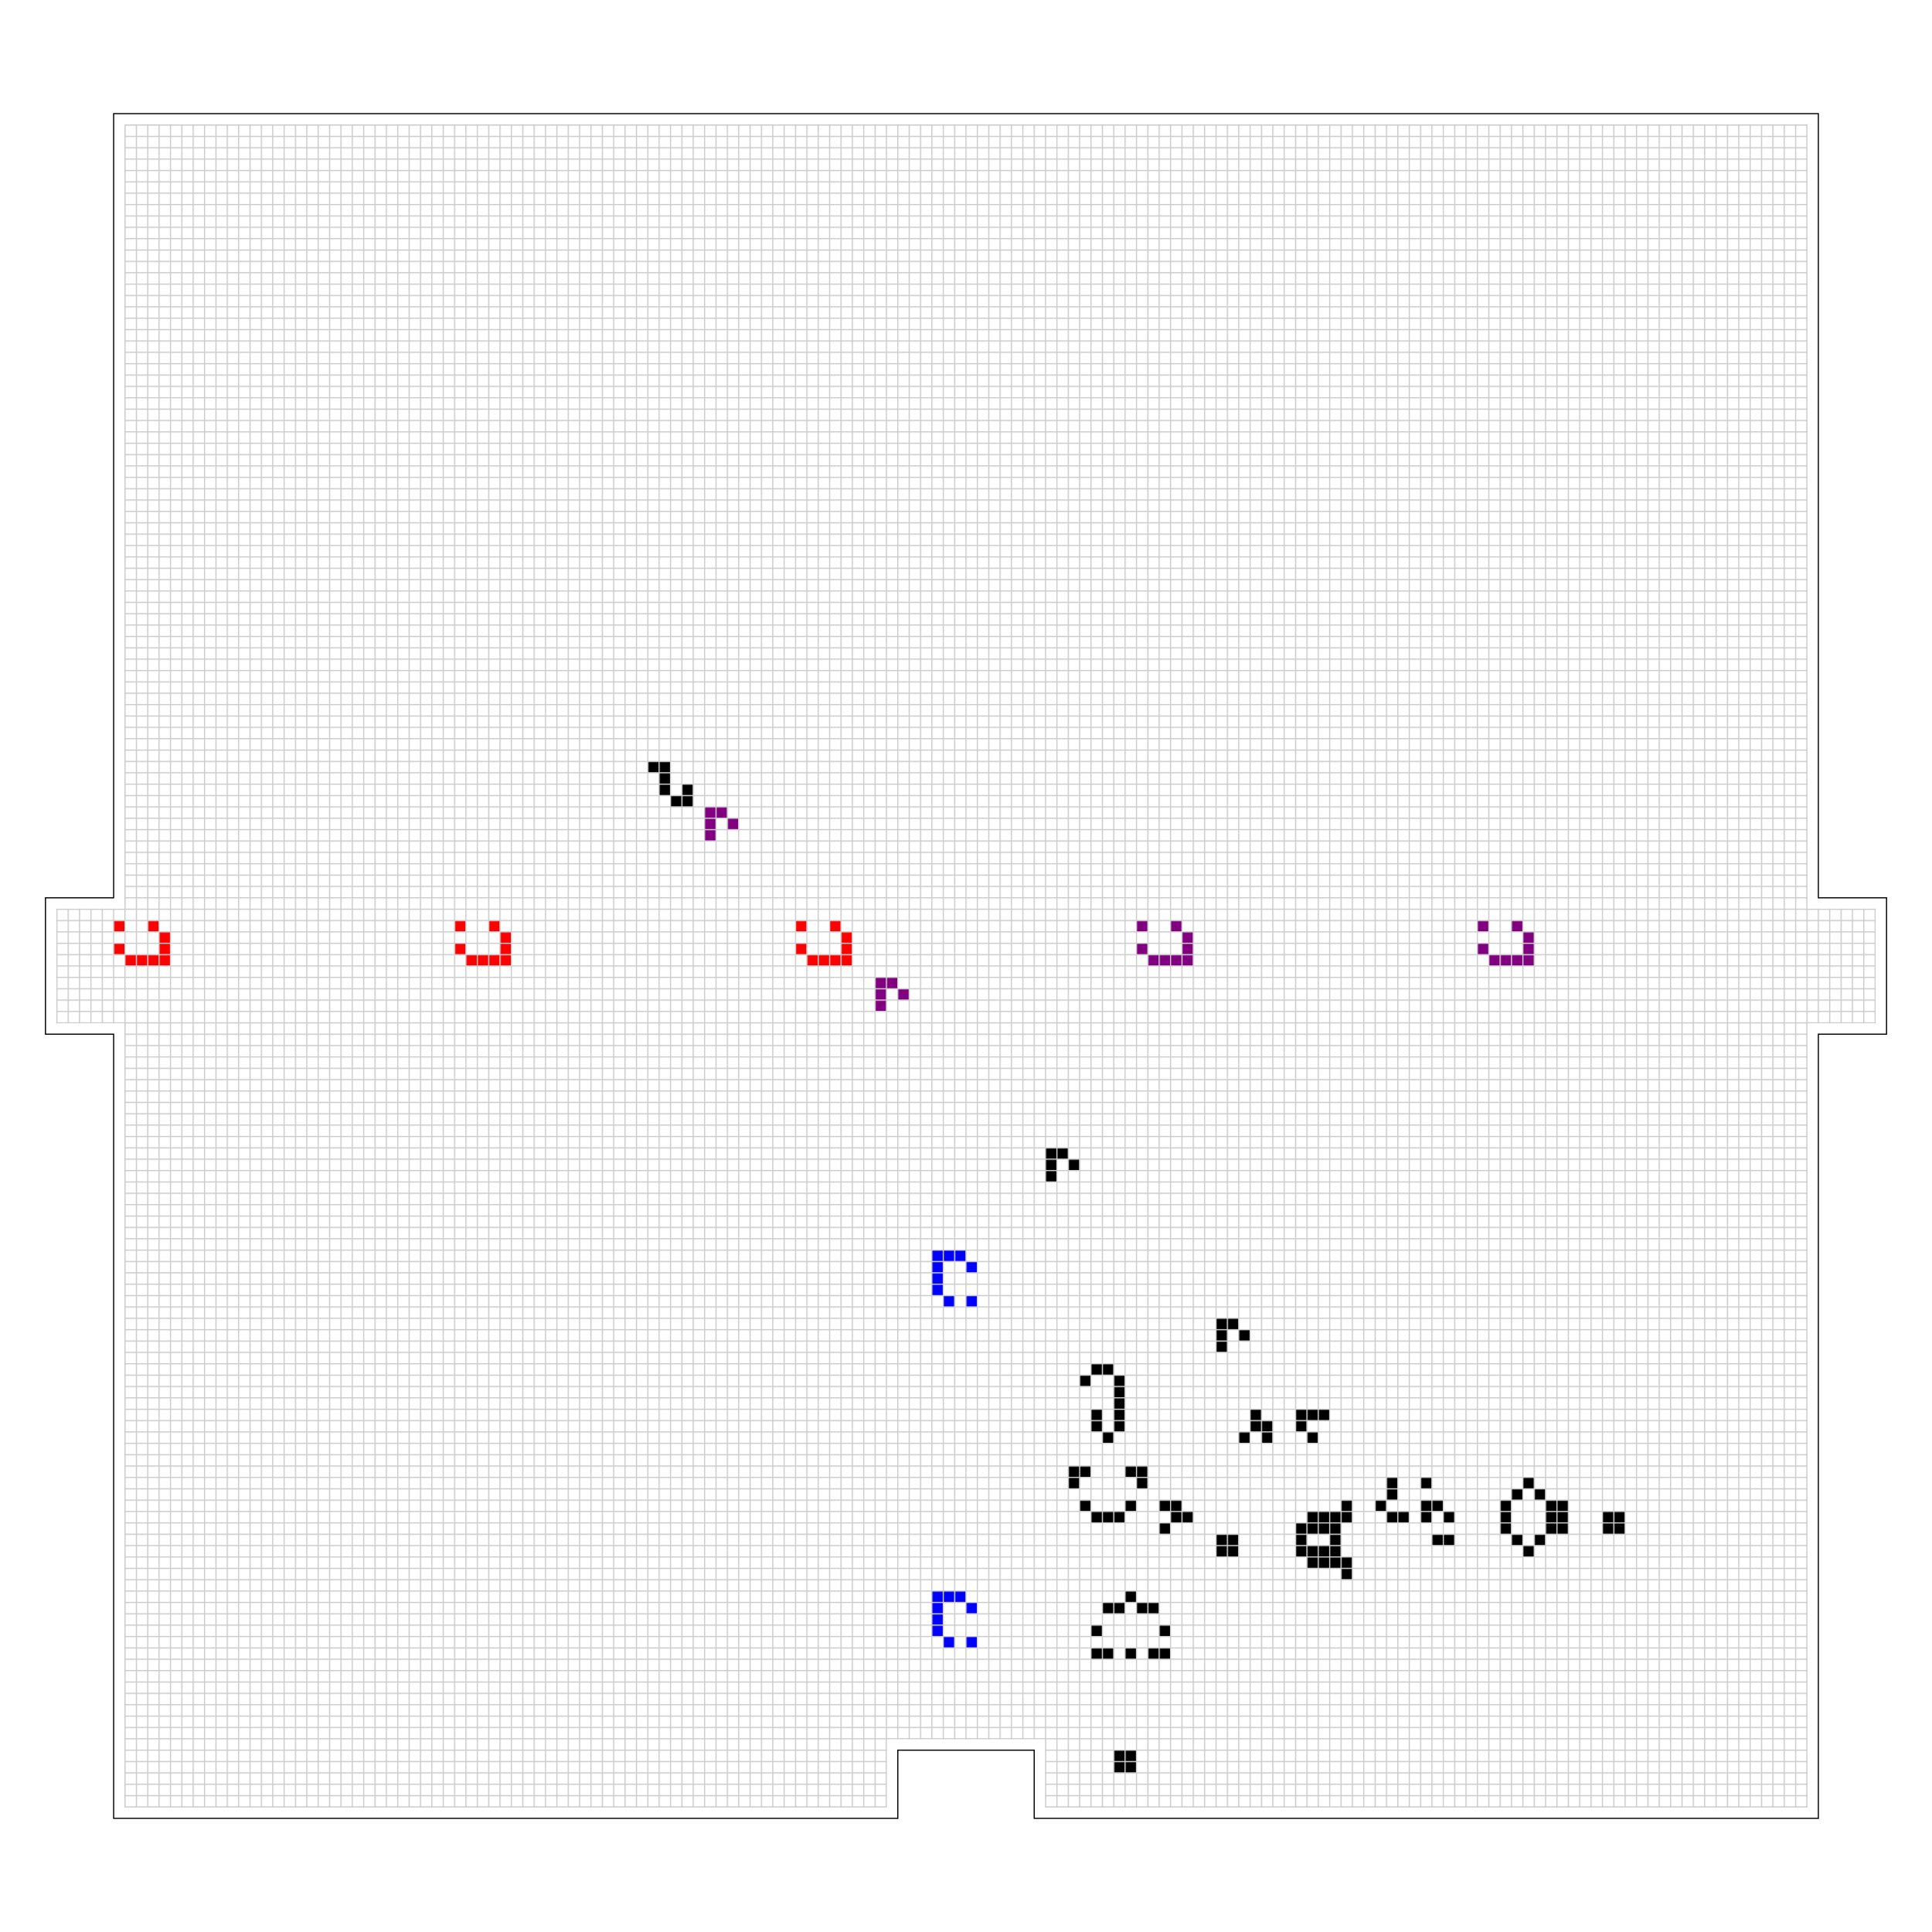
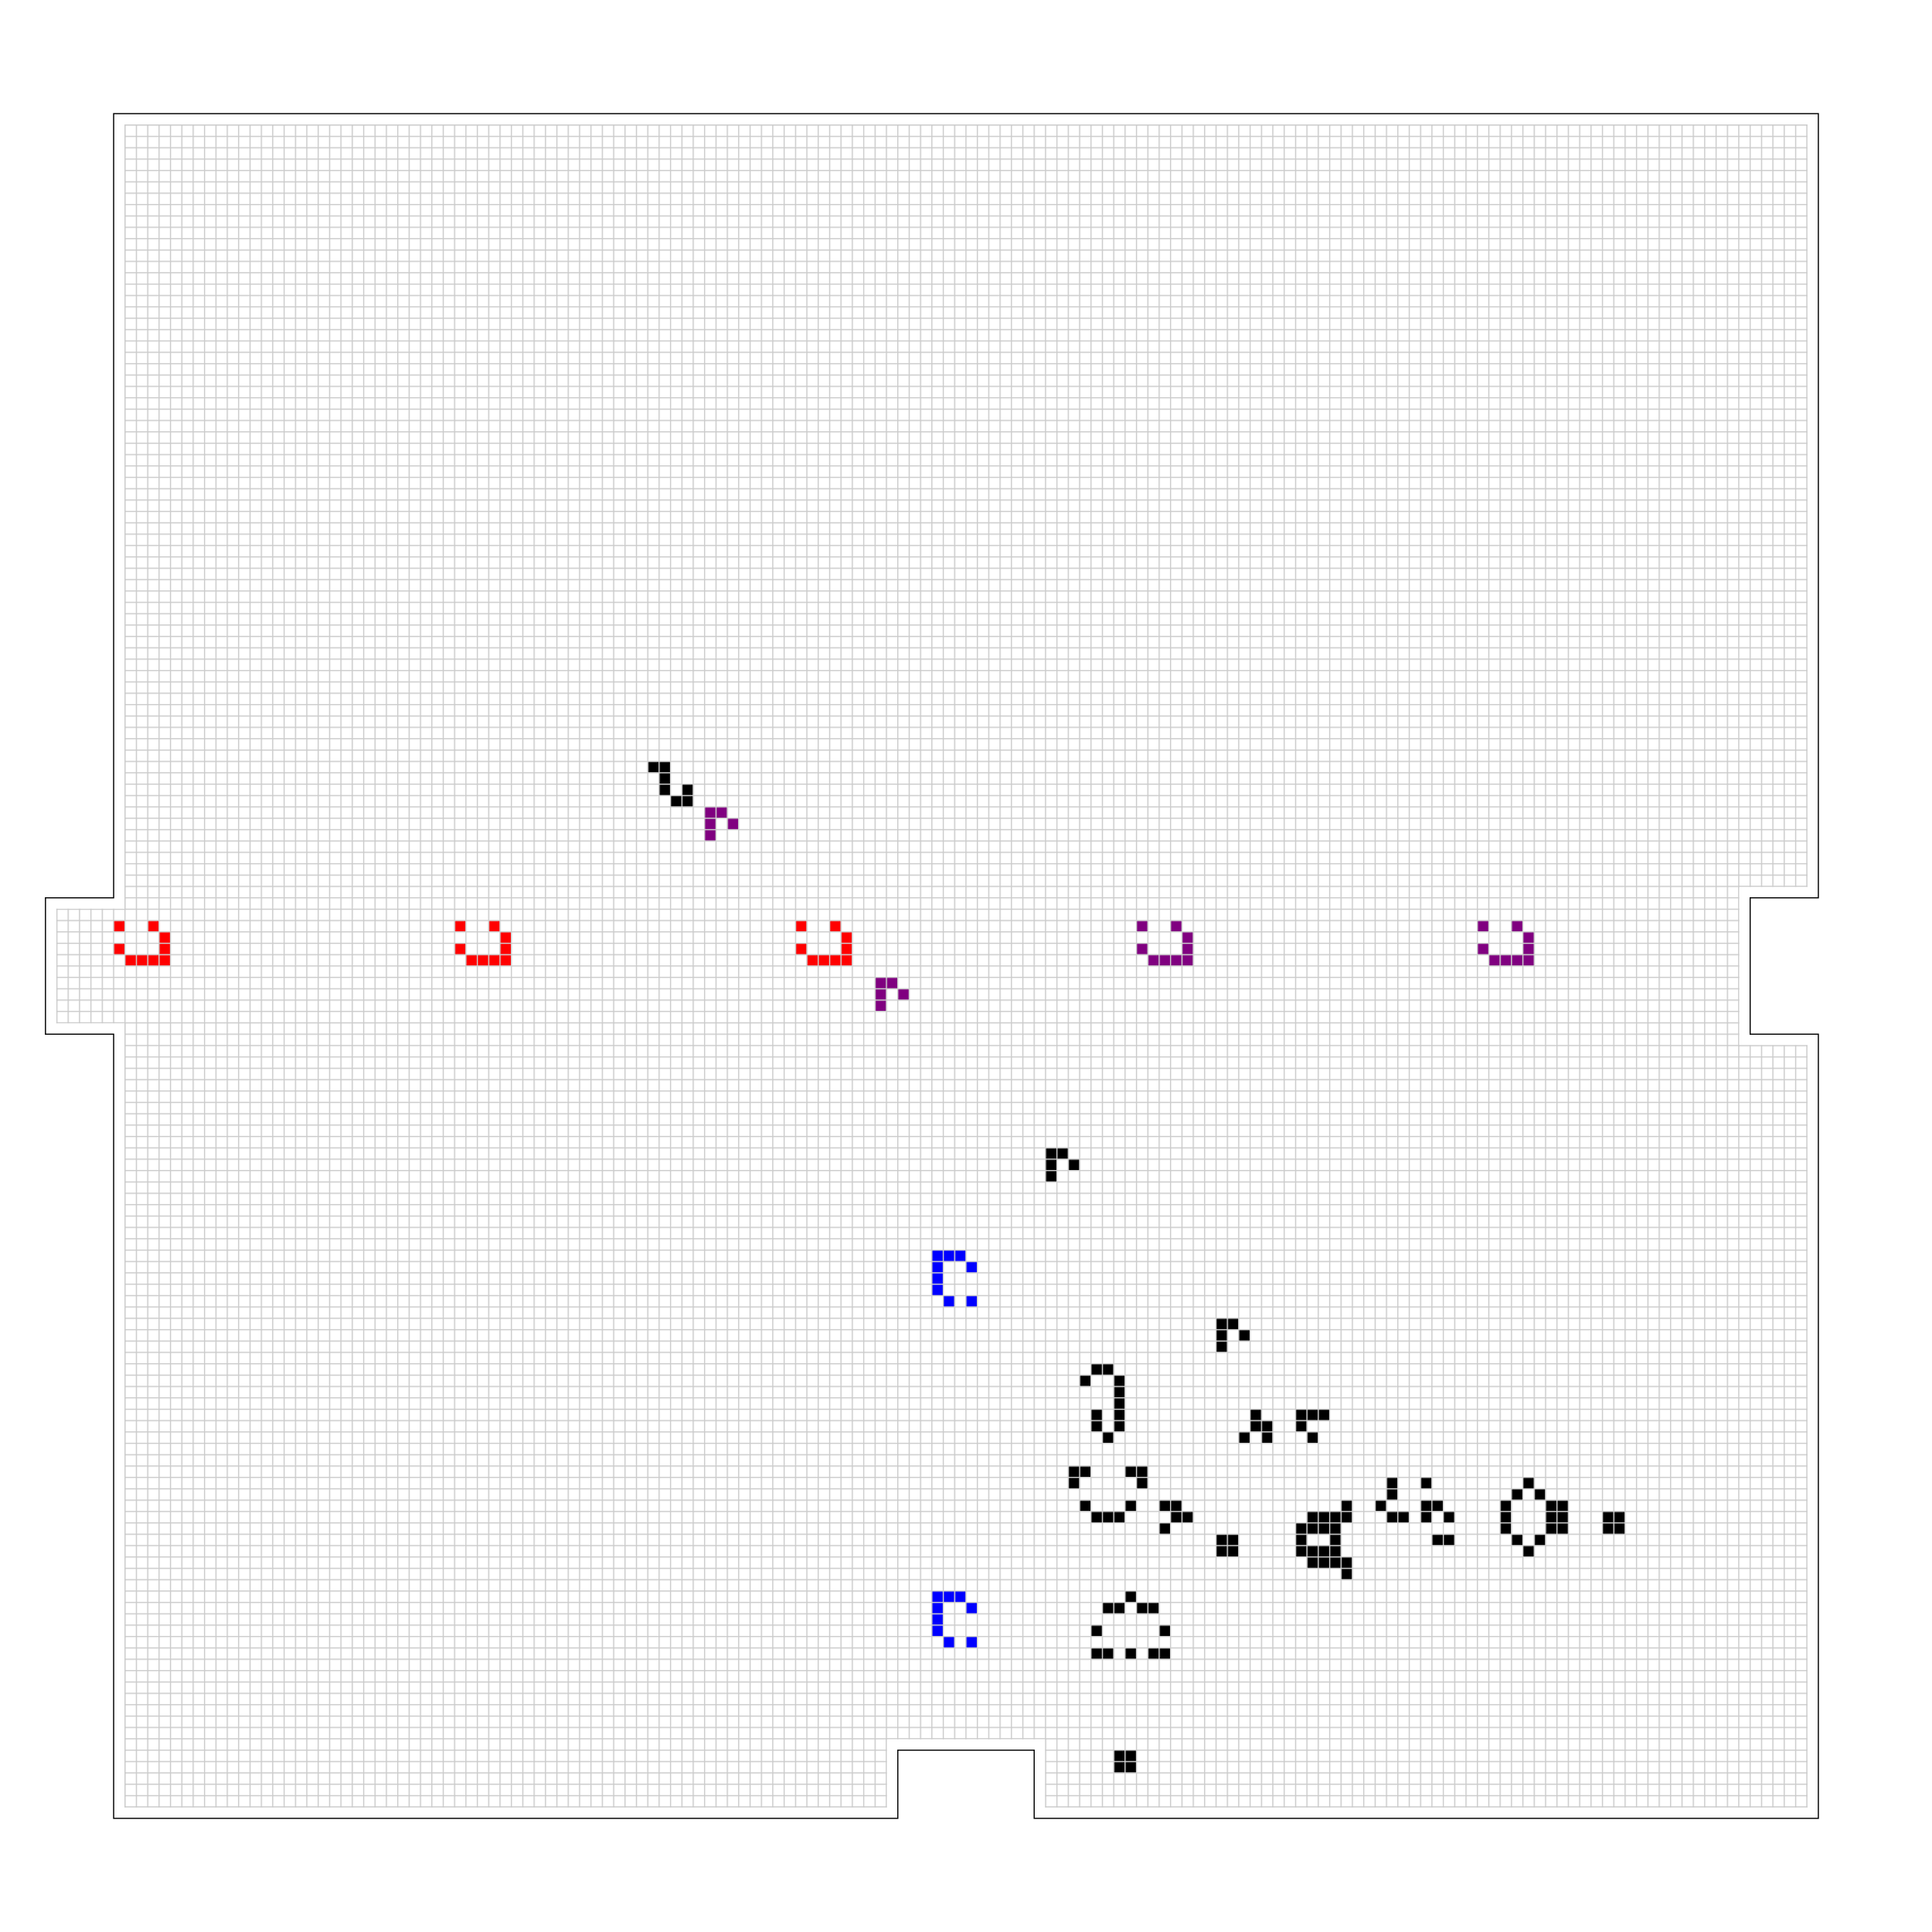
<svg xmlns="http://www.w3.org/2000/svg" viewBox="-85.0 -85.0 170.0 170.0" width="100%" height="100%" style="stroke-width: 0px; background-color: white">
  <defs>
    <pattern id="grid" viewBox="0 0 1 1" x="-.05" y="-.05" width="1" height="1" patternUnits="userSpaceOnUse">
      <path style="stroke-width: .1; stroke: #ccc; fill: none" d="M .05 1.1 V .05 H 1.1" />
    </pattern>
  </defs>
  <rect x="-28" y="-18" width="1" height="1" fill="black" />
  <rect x="-27" y="-18" width="1" height="1" fill="black" />
  <rect x="-27" y="-17" width="1" height="1" fill="black" />
  <rect x="-27" y="-16" width="1" height="1" fill="black" />
  <rect x="-25" y="-16" width="1" height="1" fill="black" />
  <rect x="-26" y="-15" width="1" height="1" fill="black" />
  <rect x="-25" y="-15" width="1" height="1" fill="black" />
  <rect x="-23" y="-14" width="1" height="1" fill="purple" />
  <rect x="-22" y="-14" width="1" height="1" fill="purple" />
  <rect x="-23" y="-13" width="1" height="1" fill="purple" />
  <rect x="-21" y="-13" width="1" height="1" fill="purple" />
  <rect x="-23" y="-12" width="1" height="1" fill="purple" />
  <rect x="-75" y="-4" width="1" height="1" fill="red" />
  <rect x="-72" y="-4" width="1" height="1" fill="red" />
  <rect x="-45" y="-4" width="1" height="1" fill="red" />
  <rect x="-42" y="-4" width="1" height="1" fill="red" />
  <rect x="-15" y="-4" width="1" height="1" fill="red" />
  <rect x="-12" y="-4" width="1" height="1" fill="red" />
  <rect x="15" y="-4" width="1" height="1" fill="purple" />
  <rect x="18" y="-4" width="1" height="1" fill="purple" />
  <rect x="45" y="-4" width="1" height="1" fill="purple" />
  <rect x="48" y="-4" width="1" height="1" fill="purple" />
  <rect x="-71" y="-3" width="1" height="1" fill="red" />
  <rect x="-41" y="-3" width="1" height="1" fill="red" />
  <rect x="-11" y="-3" width="1" height="1" fill="red" />
  <rect x="19" y="-3" width="1" height="1" fill="purple" />
  <rect x="49" y="-3" width="1" height="1" fill="purple" />
  <rect x="-75" y="-2" width="1" height="1" fill="red" />
  <rect x="-71" y="-2" width="1" height="1" fill="red" />
  <rect x="-45" y="-2" width="1" height="1" fill="red" />
  <rect x="-41" y="-2" width="1" height="1" fill="red" />
  <rect x="-15" y="-2" width="1" height="1" fill="red" />
  <rect x="-11" y="-2" width="1" height="1" fill="red" />
  <rect x="15" y="-2" width="1" height="1" fill="purple" />
  <rect x="19" y="-2" width="1" height="1" fill="purple" />
  <rect x="45" y="-2" width="1" height="1" fill="purple" />
  <rect x="49" y="-2" width="1" height="1" fill="purple" />
  <rect x="-74" y="-1" width="1" height="1" fill="red" />
  <rect x="-73" y="-1" width="1" height="1" fill="red" />
  <rect x="-72" y="-1" width="1" height="1" fill="red" />
  <rect x="-71" y="-1" width="1" height="1" fill="red" />
  <rect x="-44" y="-1" width="1" height="1" fill="red" />
  <rect x="-43" y="-1" width="1" height="1" fill="red" />
  <rect x="-42" y="-1" width="1" height="1" fill="red" />
  <rect x="-41" y="-1" width="1" height="1" fill="red" />
  <rect x="-14" y="-1" width="1" height="1" fill="red" />
  <rect x="-13" y="-1" width="1" height="1" fill="red" />
  <rect x="-12" y="-1" width="1" height="1" fill="red" />
  <rect x="-11" y="-1" width="1" height="1" fill="red" />
  <rect x="16" y="-1" width="1" height="1" fill="purple" />
  <rect x="17" y="-1" width="1" height="1" fill="purple" />
  <rect x="18" y="-1" width="1" height="1" fill="purple" />
  <rect x="19" y="-1" width="1" height="1" fill="purple" />
  <rect x="46" y="-1" width="1" height="1" fill="purple" />
  <rect x="47" y="-1" width="1" height="1" fill="purple" />
  <rect x="48" y="-1" width="1" height="1" fill="purple" />
  <rect x="49" y="-1" width="1" height="1" fill="purple" />
  <rect x="-8" y="1" width="1" height="1" fill="purple" />
  <rect x="-7" y="1" width="1" height="1" fill="purple" />
  <rect x="-8" y="2" width="1" height="1" fill="purple" />
  <rect x="-6" y="2" width="1" height="1" fill="purple" />
  <rect x="-8" y="3" width="1" height="1" fill="purple" />
  <rect x="7" y="16" width="1" height="1" fill="black" />
  <rect x="8" y="16" width="1" height="1" fill="black" />
  <rect x="7" y="17" width="1" height="1" fill="black" />
  <rect x="9" y="17" width="1" height="1" fill="black" />
  <rect x="7" y="18" width="1" height="1" fill="black" />
  <rect x="-3" y="25" width="1" height="1" fill="blue" />
  <rect x="-2" y="25" width="1" height="1" fill="blue" />
  <rect x="-1" y="25" width="1" height="1" fill="blue" />
  <rect x="-3" y="26" width="1" height="1" fill="blue" />
  <rect x="0" y="26" width="1" height="1" fill="blue" />
  <rect x="-3" y="27" width="1" height="1" fill="blue" />
  <rect x="-3" y="28" width="1" height="1" fill="blue" />
  <rect x="-2" y="29" width="1" height="1" fill="blue" />
  <rect x="0" y="29" width="1" height="1" fill="blue" />
  <rect x="22" y="31" width="1" height="1" fill="black" />
  <rect x="23" y="31" width="1" height="1" fill="black" />
  <rect x="22" y="32" width="1" height="1" fill="black" />
  <rect x="24" y="32" width="1" height="1" fill="black" />
  <rect x="22" y="33" width="1" height="1" fill="black" />
  <rect x="11" y="35" width="1" height="1" fill="black" />
  <rect x="12" y="35" width="1" height="1" fill="black" />
  <rect x="10" y="36" width="1" height="1" fill="black" />
  <rect x="13" y="36" width="1" height="1" fill="black" />
  <rect x="13" y="37" width="1" height="1" fill="black" />
  <rect x="13" y="38" width="1" height="1" fill="black" />
  <rect x="11" y="39" width="1" height="1" fill="black" />
  <rect x="13" y="39" width="1" height="1" fill="black" />
  <rect x="25" y="39" width="1" height="1" fill="black" />
  <rect x="29" y="39" width="1" height="1" fill="black" />
  <rect x="30" y="39" width="1" height="1" fill="black" />
  <rect x="31" y="39" width="1" height="1" fill="black" />
  <rect x="11" y="40" width="1" height="1" fill="black" />
  <rect x="13" y="40" width="1" height="1" fill="black" />
  <rect x="25" y="40" width="1" height="1" fill="black" />
  <rect x="26" y="40" width="1" height="1" fill="black" />
  <rect x="29" y="40" width="1" height="1" fill="black" />
  <rect x="12" y="41" width="1" height="1" fill="black" />
  <rect x="24" y="41" width="1" height="1" fill="black" />
  <rect x="26" y="41" width="1" height="1" fill="black" />
  <rect x="30" y="41" width="1" height="1" fill="black" />
  <rect x="9" y="44" width="1" height="1" fill="black" />
  <rect x="10" y="44" width="1" height="1" fill="black" />
  <rect x="14" y="44" width="1" height="1" fill="black" />
  <rect x="15" y="44" width="1" height="1" fill="black" />
  <rect x="9" y="45" width="1" height="1" fill="black" />
  <rect x="15" y="45" width="1" height="1" fill="black" />
  <rect x="37" y="45" width="1" height="1" fill="black" />
  <rect x="40" y="45" width="1" height="1" fill="black" />
  <rect x="49" y="45" width="1" height="1" fill="black" />
  <rect x="37" y="46" width="1" height="1" fill="black" />
  <rect x="48" y="46" width="1" height="1" fill="black" />
  <rect x="50" y="46" width="1" height="1" fill="black" />
  <rect x="10" y="47" width="1" height="1" fill="black" />
  <rect x="14" y="47" width="1" height="1" fill="black" />
  <rect x="17" y="47" width="1" height="1" fill="black" />
  <rect x="18" y="47" width="1" height="1" fill="black" />
  <rect x="33" y="47" width="1" height="1" fill="black" />
  <rect x="36" y="47" width="1" height="1" fill="black" />
  <rect x="40" y="47" width="1" height="1" fill="black" />
  <rect x="41" y="47" width="1" height="1" fill="black" />
  <rect x="47" y="47" width="1" height="1" fill="black" />
  <rect x="51" y="47" width="1" height="1" fill="black" />
  <rect x="52" y="47" width="1" height="1" fill="black" />
  <rect x="11" y="48" width="1" height="1" fill="black" />
  <rect x="12" y="48" width="1" height="1" fill="black" />
  <rect x="13" y="48" width="1" height="1" fill="black" />
  <rect x="18" y="48" width="1" height="1" fill="black" />
  <rect x="19" y="48" width="1" height="1" fill="black" />
  <rect x="30" y="48" width="1" height="1" fill="black" />
  <rect x="31" y="48" width="1" height="1" fill="black" />
  <rect x="32" y="48" width="1" height="1" fill="black" />
  <rect x="33" y="48" width="1" height="1" fill="black" />
  <rect x="37" y="48" width="1" height="1" fill="black" />
  <rect x="38" y="48" width="1" height="1" fill="black" />
  <rect x="40" y="48" width="1" height="1" fill="black" />
  <rect x="42" y="48" width="1" height="1" fill="black" />
  <rect x="47" y="48" width="1" height="1" fill="black" />
  <rect x="51" y="48" width="1" height="1" fill="black" />
  <rect x="52" y="48" width="1" height="1" fill="black" />
  <rect x="56" y="48" width="1" height="1" fill="black" />
  <rect x="57" y="48" width="1" height="1" fill="black" />
  <rect x="17" y="49" width="1" height="1" fill="black" />
  <rect x="29" y="49" width="1" height="1" fill="black" />
  <rect x="30" y="49" width="1" height="1" fill="black" />
  <rect x="31" y="49" width="1" height="1" fill="black" />
  <rect x="32" y="49" width="1" height="1" fill="black" />
  <rect x="47" y="49" width="1" height="1" fill="black" />
  <rect x="51" y="49" width="1" height="1" fill="black" />
  <rect x="52" y="49" width="1" height="1" fill="black" />
  <rect x="56" y="49" width="1" height="1" fill="black" />
  <rect x="57" y="49" width="1" height="1" fill="black" />
  <rect x="22" y="50" width="1" height="1" fill="black" />
  <rect x="23" y="50" width="1" height="1" fill="black" />
  <rect x="29" y="50" width="1" height="1" fill="black" />
  <rect x="32" y="50" width="1" height="1" fill="black" />
  <rect x="41" y="50" width="1" height="1" fill="black" />
  <rect x="42" y="50" width="1" height="1" fill="black" />
  <rect x="48" y="50" width="1" height="1" fill="black" />
  <rect x="50" y="50" width="1" height="1" fill="black" />
  <rect x="22" y="51" width="1" height="1" fill="black" />
  <rect x="23" y="51" width="1" height="1" fill="black" />
  <rect x="29" y="51" width="1" height="1" fill="black" />
  <rect x="30" y="51" width="1" height="1" fill="black" />
  <rect x="31" y="51" width="1" height="1" fill="black" />
  <rect x="32" y="51" width="1" height="1" fill="black" />
  <rect x="49" y="51" width="1" height="1" fill="black" />
  <rect x="30" y="52" width="1" height="1" fill="black" />
  <rect x="31" y="52" width="1" height="1" fill="black" />
  <rect x="32" y="52" width="1" height="1" fill="black" />
  <rect x="33" y="52" width="1" height="1" fill="black" />
  <rect x="33" y="53" width="1" height="1" fill="black" />
  <rect x="-3" y="55" width="1" height="1" fill="blue" />
  <rect x="-2" y="55" width="1" height="1" fill="blue" />
  <rect x="-1" y="55" width="1" height="1" fill="blue" />
  <rect x="14" y="55" width="1" height="1" fill="black" />
  <rect x="-3" y="56" width="1" height="1" fill="blue" />
  <rect x="0" y="56" width="1" height="1" fill="blue" />
  <rect x="12" y="56" width="1" height="1" fill="black" />
  <rect x="13" y="56" width="1" height="1" fill="black" />
  <rect x="15" y="56" width="1" height="1" fill="black" />
  <rect x="16" y="56" width="1" height="1" fill="black" />
  <rect x="-3" y="57" width="1" height="1" fill="blue" />
  <rect x="-3" y="58" width="1" height="1" fill="blue" />
  <rect x="11" y="58" width="1" height="1" fill="black" />
  <rect x="17" y="58" width="1" height="1" fill="black" />
  <rect x="-2" y="59" width="1" height="1" fill="blue" />
  <rect x="0" y="59" width="1" height="1" fill="blue" />
  <rect x="11" y="60" width="1" height="1" fill="black" />
  <rect x="12" y="60" width="1" height="1" fill="black" />
  <rect x="14" y="60" width="1" height="1" fill="black" />
  <rect x="16" y="60" width="1" height="1" fill="black" />
  <rect x="17" y="60" width="1" height="1" fill="black" />
  <rect x="13" y="69" width="1" height="1" fill="black" />
  <rect x="14" y="69" width="1" height="1" fill="black" />
  <rect x="13" y="70" width="1" height="1" fill="black" />
  <rect x="14" y="70" width="1" height="1" fill="black" />
-   <path fill="none" style="stroke-width: .1; stroke: black" d="     M -75 -75 H 75 V -6 H 81 V 6 H 75 V 75 H 6 V 69 H -6 V 75 H -75 V 6 H -81 V -6 H -75 Z" />
-   <path fill="url(#grid)" style="stroke-width: .1; stroke: url(#grid)" d="     M -74 -74 H 74 V -5 H 80 V 5 H 74 V 74 H 7 V 68 H -7 V 74 H -74 V 5 H -80 V -5 H -74 Z" />
+   <path fill="none" style="stroke-width: .1; stroke: black" d="     M -75 -75 H 75 V -6 H 69 V 6 H 75 V 75 H 6 V 69 H -6 V 75 H -75 V 6 H -81 V -6 H -75 Z" />
+   <path fill="url(#grid)" style="stroke-width: .1; stroke: url(#grid)" d="     M -74 -74 H 74 V -7 H 68 V 7 H 74 V 74 H 7 V 68 H -7 V 74 H -74 V 5 H -80 V -5 H -74 Z" />
</svg>
